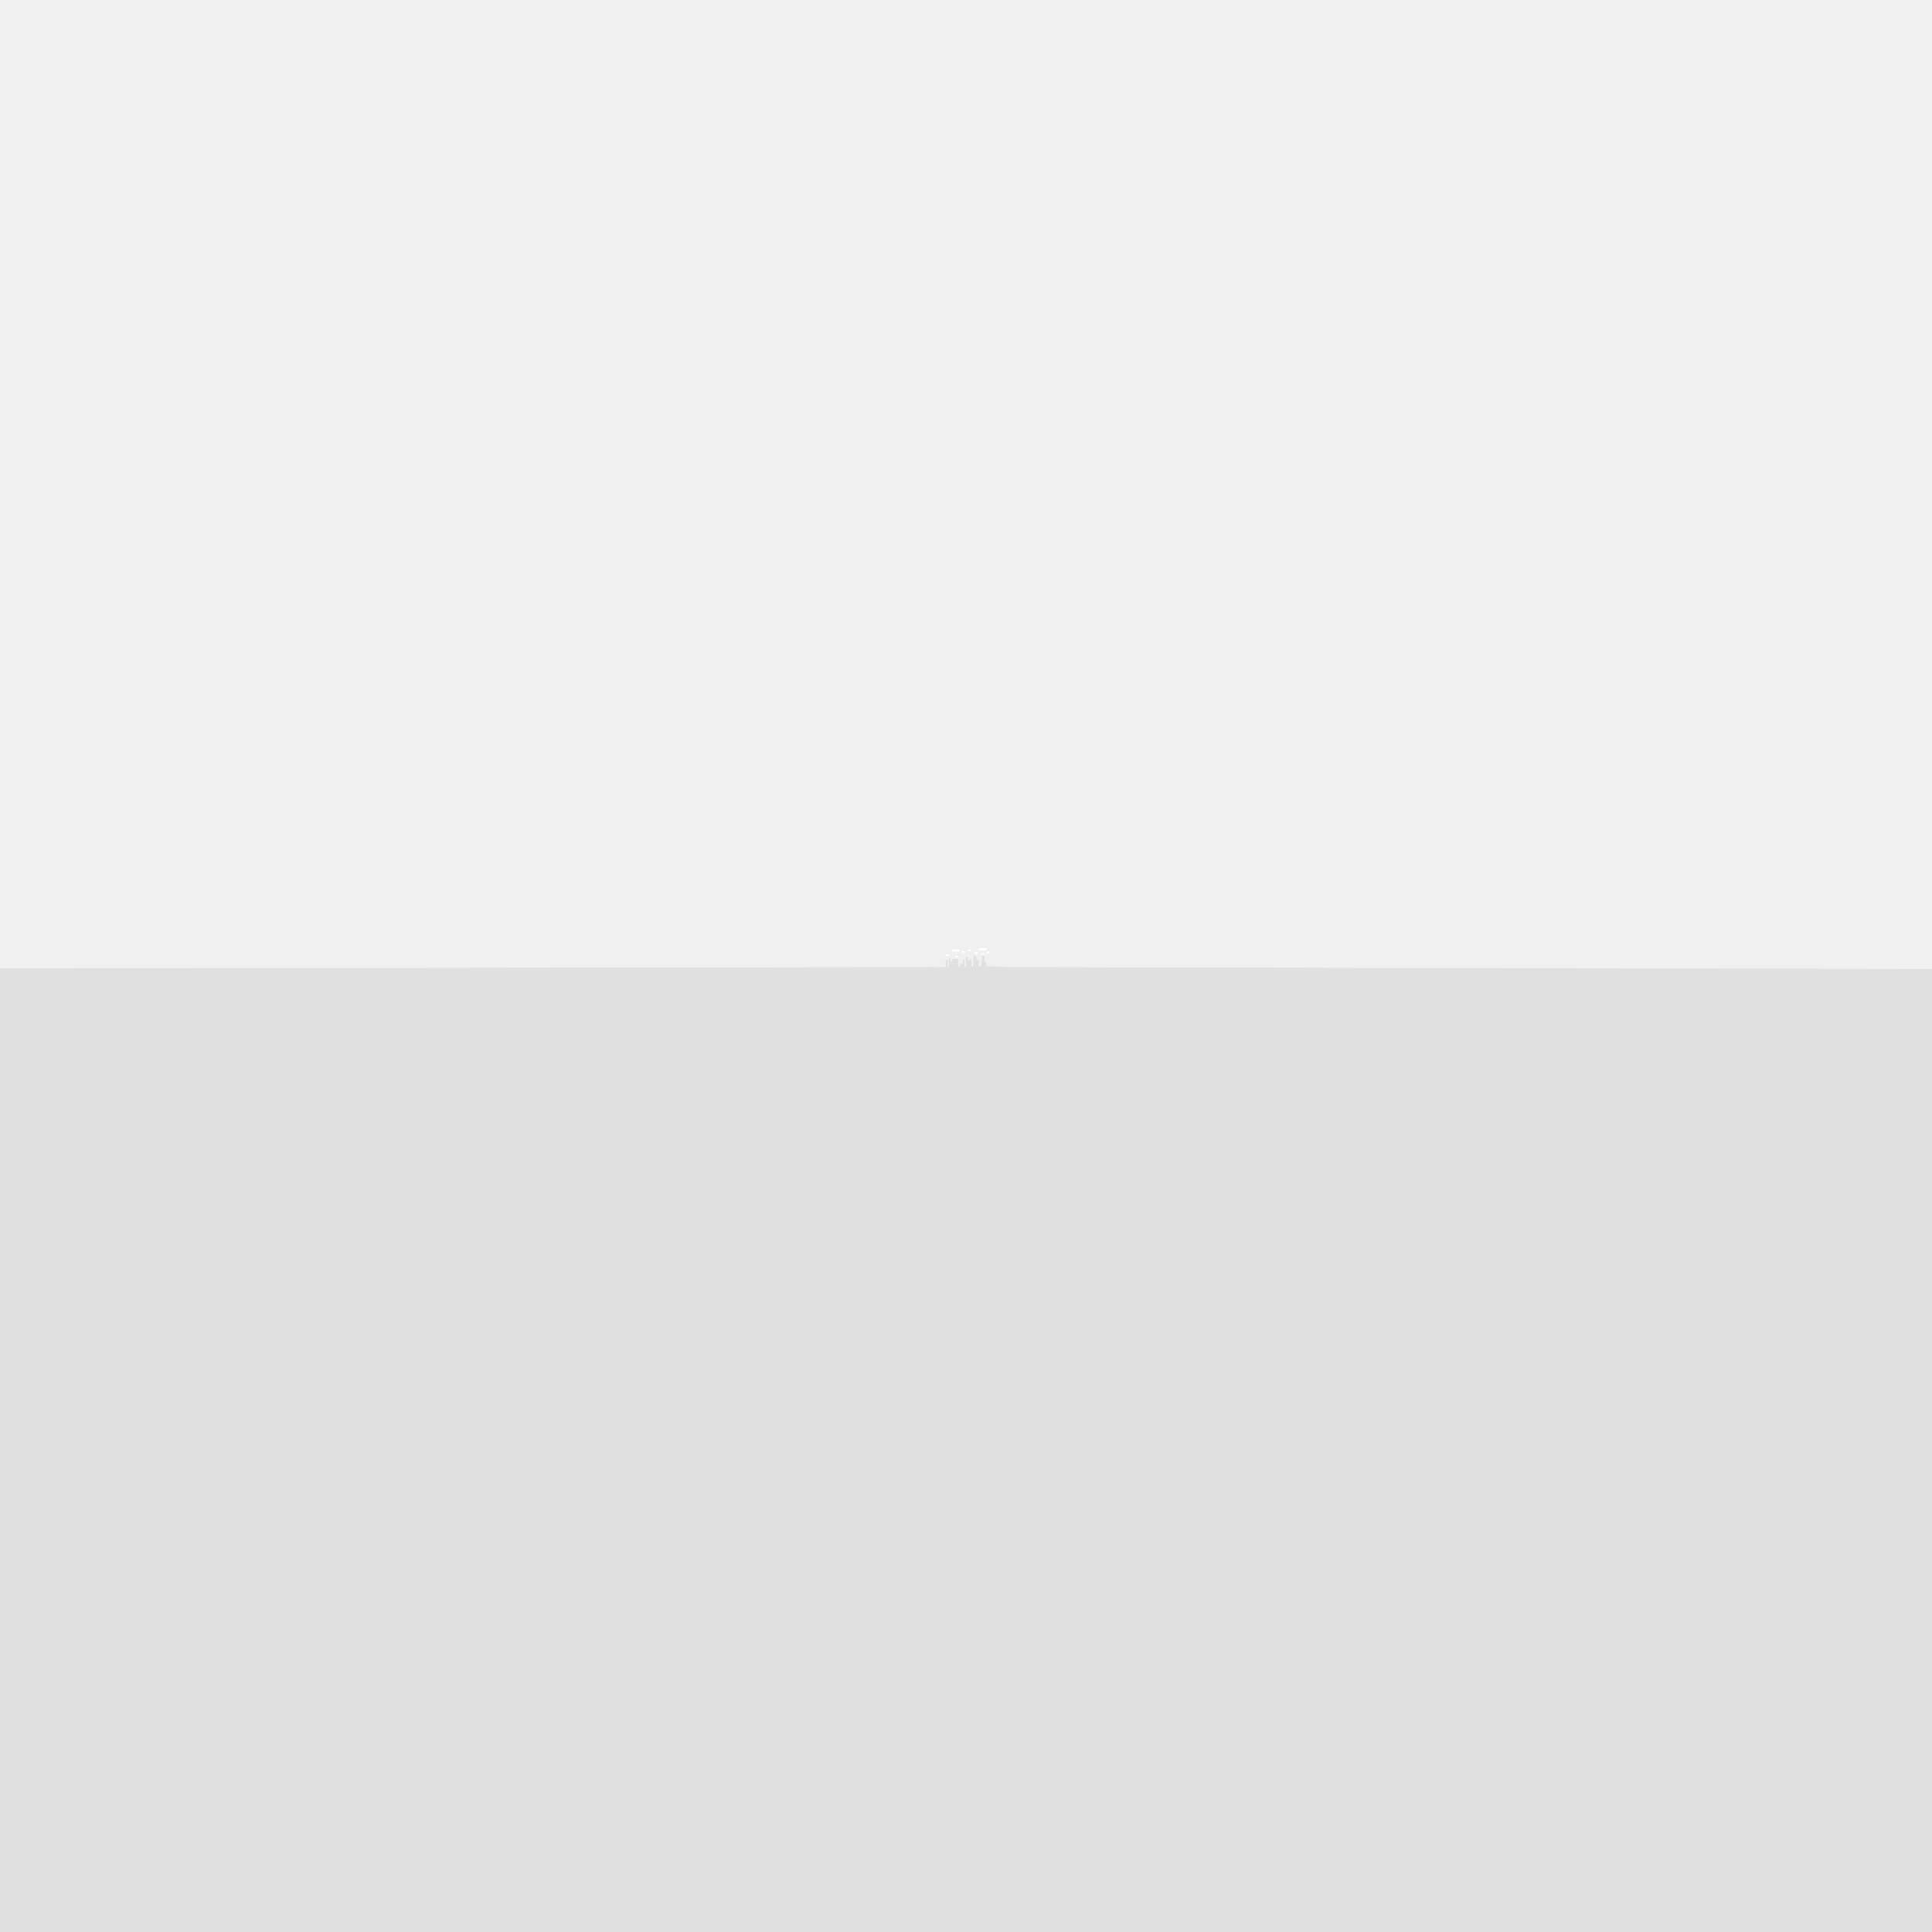
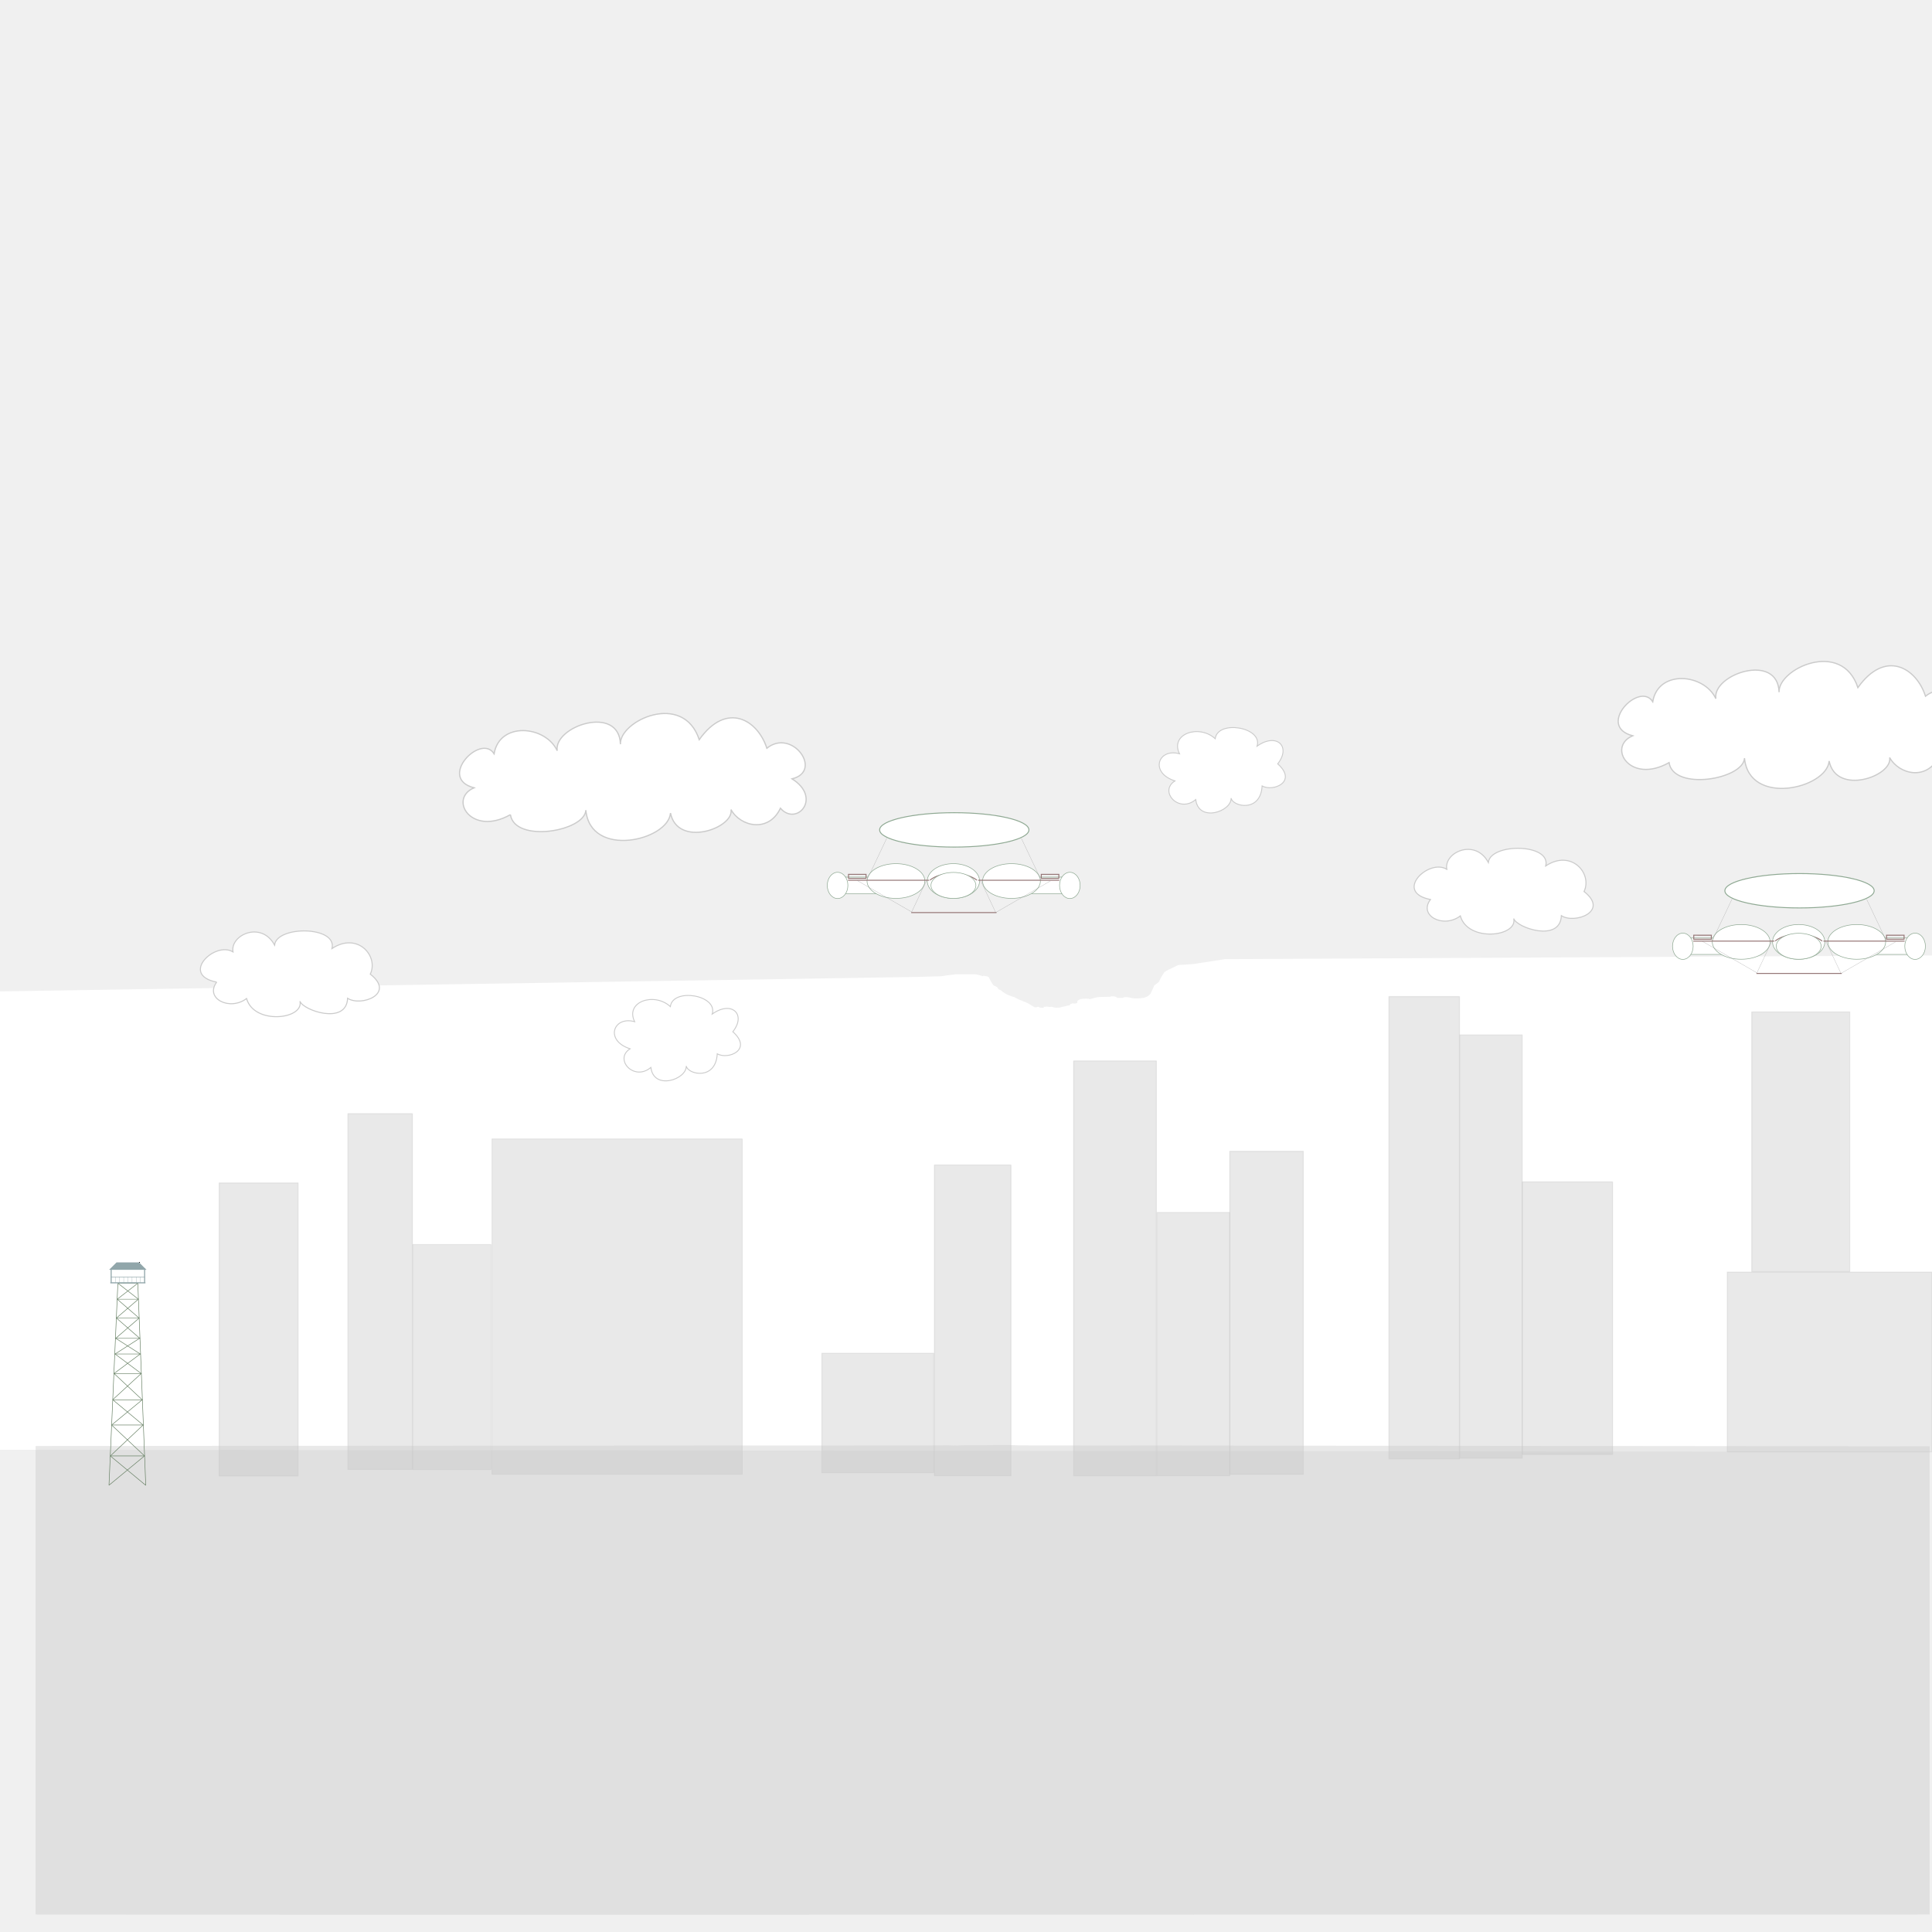
- <svg xmlns="http://www.w3.org/2000/svg" version="1.1" viewBox="0 0 40000 40000">
+ <svg xmlns="http://www.w3.org/2000/svg" version="1.1" viewBox="0 0 2000 2000">
+   <path d="M2000 1502.9V989.1l-731.9 3.8-33 5.1-15.4 1-11.8 5.7-2.6 1.7-3.1 5-2.5 5-4.8 3.8-3.5 7.8s-2.3 4.1-8 5c-8 1.2-11 .2-11.3.2-.1 0-4.6-1-6.2-1-1.6-.2-4 .8-4 .8h-5l-1.6-1-2.2-.6h-2.7l-1.7.5s-10.5 0-12.9.4c-2.3.5-7.6 2.1-7.6 2.1l-1.2-.5s-4.2-.3-7.4.2c-3.2.6-4.3 2.2-4.3 2.2l-.2 1 .4.6-2 1h-1.5l-1.5-.3-2.2.7-.9 1.2-10 2.4c-2 .6-5.9.1-5.9.1l-3-.8-1.6.2-3-.4-3.3.3-.4 1-3.6-.2-1.3-.7-1-.2-1.2.5h-2s-2.4-1.1-3.8-2.2-6.1-3.4-7.8-3.9a82 82 0 0 1-5.8-2.4l-3.8-2-3.5-1.1-4.1-1.7-3.9-2.3-2-1.8-2.7-1.2-1.4-2.2-3.6-1.8c-1.3-.7-5-8.2-5-8.2l-.6-.7s-2.2-.8-2.5-.7l-2.8-.4-.2.5s-5.9-2-8.4-2-17.1 0-20 0c-2.7.2-15.1 2-15.1 2l-24.6.7-949.5 15v474.5" fill="#fff" fill-rule="evenodd" />
  <g fill="#c8c8c8" stroke="#c8c8c8" stroke-opacity=".392">
    <g fill-opacity=".392" stroke-linejoin="round">
-       <rect x="19582" y="19877" width="38.603" height="143.38" stroke-width=".5" style="paint-order:normal" />
-       <rect x="19645" y="19843" width="31.512" height="174.11" stroke-width=".5" style="paint-order:normal" />
-       <rect x="19677" y="19907" width="38.305" height="110.18" stroke-width=".388" style="paint-order:normal" />
-       <rect x="19715" y="19855" width="122.45" height="164.11" stroke-width=".436" style="paint-order:normal" />
-       <rect x="19877" y="19960" width="54.76" height="58.43" stroke-width=".472" style="paint-order:normal" />
-       <rect x="19932" y="19868" width="37.453" height="152.06" stroke-width=".5" style="paint-order:normal" />
-       <rect x="2e4" y="19817" width="40.449" height="202.99" stroke-width=".5" style="paint-order:normal" />
-       <rect x="20041" y="19891" width="35.65" height="128.9" stroke-width=".391" style="paint-order:normal" />
-       <rect x="20076" y="19861" width="35.955" height="158.05" stroke-width=".5" style="paint-order:normal" />
-       <rect x="20154" y="19786" width="34.456" height="226.21" stroke-width=".5" style="paint-order:normal" />
-       <rect x="20189" y="19804" width="30.612" height="207.21" stroke-width=".413" style="paint-order:normal" />
-       <rect x="20219" y="19876" width="44.194" height="133.33" stroke-width=".5" style="paint-order:normal" />
-       <rect x="20320" y="19920" width="100.19" height="87.915" stroke-width=".5" style="paint-order:normal" />
-       <rect x="20332" y="19793" width="47.957" height="127.08" stroke-width=".483" style="paint-order:normal" />
+       <rect x="226.88" y="1224.6" width="81.657" height="303.3" stroke-width="1.058" style="paint-order:normal" />
+       <rect x="360.2" y="1152.9" width="66.659" height="368.29" stroke-width="1.058" style="paint-order:normal" />
+       <rect x="427.26" y="1288.3" width="81.027" height="233.07" stroke-width=".821" style="paint-order:normal" />
+       <rect x="509.32" y="1179" width="259.01" height="347.14" stroke-width=".922" style="paint-order:normal" />
+       <rect x="850.82" y="1400.9" width="115.83" height="123.6" stroke-width=".999" style="paint-order:normal" />
+       <rect x="967.31" y="1206" width="79.224" height="321.65" stroke-width="1.058" style="paint-order:normal" />
+       <rect x="1111.5" y="1098.3" width="85.562" height="429.39" stroke-width="1.058" style="paint-order:normal" />
+       <rect x="1197.7" y="1255.1" width="75.411" height="272.66" stroke-width=".826" style="paint-order:normal" />
+       <rect x="1273.1" y="1191.8" width="76.055" height="334.33" stroke-width="1.058" style="paint-order:normal" />
+       <rect x="1437.9" y="1031.7" width="72.886" height="478.51" stroke-width="1.058" style="paint-order:normal" />
+       <rect x="1511.1" y="1071.3" width="64.755" height="438.31" stroke-width=".873" style="paint-order:normal" />
+       <rect x="1575.8" y="1223.5" width="93.484" height="282.04" stroke-width="1.058" style="paint-order:normal" />
+       <rect x="1788.1" y="1316.9" width="211.93" height="185.97" stroke-width="1.058" style="paint-order:normal" />
+       <rect x="1813.4" y="1047.6" width="101.44" height="268.81" stroke-width="1.021" style="paint-order:normal" />
    </g>
-     <path d="m20420 20008 166.48-2.074 215.73 17.977 19238 38.951v19957s-40040 23.305-40040 0v-19971l19096-24.742 178.28-4.494 173.78 10.487 133.86-10.078h38.602l24.423-3.152 69.327 0.788h74.054l103.2 0.788h49.632l122.11 0.788h34.664l45.693-7.878h82.72l51.207-6.303h44.906l97.688 3.151" fill-opacity=".392" stroke-width=".5" />
+     <path d="m1036.8 1495.9 8.152-0.051 10.564 0.436 942.07 0.946v484.66s-1960.7 0.566-1960.7 0v-485l935.1-0.601 8.73-0.109 8.51 0.255 6.554-0.245h1.891l1.196-0.077 3.395 0.019h3.627l5.054 0.019h2.43l5.979 0.019h1.698l2.237-0.191h4.05l2.507-0.153h2.199l4.784 0.076" fill-opacity=".392" stroke-width=".017" />
  </g>
-   <g transform="matrix(.32707 0 0 .32707 19216 19916)" fill="none" stroke="#637d60">
+   <g transform="matrix(.69185 0 0 .69185 -547.88 1307.2)" fill="none" stroke="#637d60">
    <path d="m998.12 30.637 11.859 302.37-52.969-43.93 49.016-46.301-45.458-37.852 42.642-39.186-39.134-29.204 36.811-23.571-34.786-30.242 32.859-28.216-30.586-23.818h29.746l-30.783 23.867 32.76 28.265-35.033 30.242 36.713 23.472-39.233 29.155 42.148 39.383-45.755 37.703 49.179 46.245-53.132 43.838 13.292-302.17" stroke-linejoin="bevel" stroke-width=".783" />
    <g>
      <path d="m958.88 242.77h47.534" stroke-width=".783" />
      <path d="m960.66 205.2h44.52" stroke-width=".757" />
      <path d="m962.24 165.71h41.357" stroke-width=".73" />
      <path d="m963.63 136.5h38.64" stroke-width=".706" />
      <path d="m964.57 113.08h37.058" stroke-width=".691" />
      <path d="m965.95 82.738h34.341" stroke-width=".665" />
      <path d="m967.09 54.522h32.019" stroke-width=".642" />
      <path d="m956.86 289.03h51.536" stroke-width=".815" />
    </g>
  </g>
-   <g transform="matrix(.32707 0 0 .32707 19216 19916)" fill="none" stroke="#91a6aa">
+   <g transform="matrix(.69185 0 0 .69185 -547.88 1307.2)" fill="none" stroke="#91a6aa">
    <path d="m956.94 30.016h52.58" stroke-width="1.637" />
    <path d="m958.22 29.969v-21.419" stroke-width="1.565" />
    <g stroke-width=".391px">
      <path d="m964.48 29.969v-8.84" />
      <path d="m970.74 29.969v-8.84" />
      <path d="m977 29.969v-8.84" />
      <path d="m983.26 29.969v-8.84" />
      <path d="m989.53 29.969v-8.84" />
      <path d="m995.79 29.969v-8.84" />
      <path d="m1002 29.969v-8.84" />
    </g>
    <path d="m1008.3 29.969v-21.419" stroke-width="1.565" />
    <path d="m958.11 21.419h50.238" stroke-width=".775" />
  </g>
  <g fill-rule="evenodd">
-     <path d="m19581 19778c-6.025 8.009 6.45 14.284 14.619 8.024 3.642 13.012 28.191 10.237 26.129 1.287 1.378 4.487 22.791 11.873 23.319-1.402 6.465 4.235 23.638-2.05 11.1-11.816 4.209-8.92-6.303-20.801-18.744-12.529 2.707-11.119-27.053-11.275-28.099-1.706-6.434-11.976-21.865-4.95-20.338 3.343-8.889-5.403-26.13 11.245-7.986 14.799z" fill="#fff" stroke="#cbcbcb" stroke-width=".5" />
-     <path d="m19528 19919 3.642-3.629h11.039l3.637 3.625z" fill="#91a6aa" stroke-width=".327" />
-     <path d="m19783 19811c-8.023 5.084 1.906 16.125 10.168 9.135 1.423 11.382 17.577 5.844 17.317-0.715 0.803 4.225 14.467 7.217 15.172-5.958 5.365 3.044 17.498-2.043 7.625-10.803 6.739-8.527-0.571-15.443-10.088-8.658 2.895-9.347-19.3-13.021-20.494-3.654-7.904-7.243-22.242-2.383-17.475 7.387-10.374-2.95-14.845 9.22-2.225 13.266z" fill="#fff" stroke="#cbcbcb" stroke-width=".445" />
-     <path d="m19724 19696c-19.206 10.84-30.459-7.749-17.793-13.139-18.082-4.671 3.322-26.922 9.808-16.671 2.676-15.876 25.159-13.841 30.895-1.472-1.851-11.972 30.375-22.838 30.935-3.178-0.592-11.457 30.718-26.07 38.57-2.244 13.421-18.936 28.64-9.664 33.087 4.204 12.359-10.015 27.705 11.212 12.325 14.978 14.924 9.385 2.168 23.448-5.681 14.378-5.754 12.182-19.623 9.031-24.19 0.652 1.61 9.125-26.153 18.86-29.616 1.707-1.069 13.462-39.2 22.399-41.42-1.422-0.493 10.404-34.771 16.244-36.92 2.207z" fill="#fff" stroke="#cbcbcb" stroke-width=".589" />
+     <path d="m224.32 1016.7c-12.745 16.942 13.644 30.215 30.924 16.973 7.704 27.524 59.633 21.654 55.271 2.722 2.915 9.491 48.21 25.115 49.327-2.966 13.676 8.958 50.002-4.336 23.48-24.994 8.903-18.869-13.333-44.001-39.649-26.503 5.726-23.52-57.226-23.85-59.438-3.609-13.61-25.333-46.251-10.471-43.021 7.072-18.803-11.429-55.273 23.787-16.893 31.304z" fill="#fff" stroke="#cbcbcb" stroke-width="1.058" />
+     <path d="m112.92 1314.5 7.704-7.676h23.351l7.693 7.668z" fill="#91a6aa" stroke-width=".692" />
+     <path d="m652.26 1085.7c-16.971 10.754 4.032 34.109 21.508 19.323 3.01 24.076 37.181 12.362 36.631-1.512 1.699 8.937 30.602 15.266 32.094-12.603 11.349 6.439 37.014-4.322 16.129-22.852 14.255-18.037-1.208-32.667-21.339-18.314 6.124-19.772-40.826-27.544-43.351-7.729-16.719-15.321-47.049-5.041-36.965 15.626-21.944-6.24-31.402 19.503-4.707 28.062z" fill="#fff" stroke="#cbcbcb" stroke-width=".941" />
+     <path d="m528.37 843.33c-40.627 22.93-64.43-16.392-37.638-27.793-38.249-9.881 7.027-56.948 20.747-35.264 5.661-33.583 53.219-29.278 65.352-3.114-3.915-25.325 64.253-48.309 65.437-6.723-1.252-24.235 64.978-55.146 81.588-4.747 28.39-40.056 60.582-20.442 69.989 8.893 26.143-21.185 58.605 23.717 26.071 31.683 31.569 19.852 4.586 49.6-12.017 30.414-12.172 25.769-41.509 19.103-51.169 1.379 3.406 19.302-55.322 39.895-62.647 3.611-2.261 28.476-82.92 47.381-87.616-3.008-1.043 22.008-73.552 34.361-78.097 4.668z" fill="#fff" stroke="#cbcbcb" stroke-width="1.246" />
  </g>
-   <g transform="translate(3.7453 -53.932)">
+   <g transform="matrix(2.1153 0 0 2.1153 -41187 -40935)">
    <g transform="matrix(.47284 0 0 .47284 19201 19810)" fill="#fff" stroke="#8fa993">
      <rect x="1636.2" y="-61.081" width="37.754" height="17.046" stroke-linecap="round" stroke-width=".586" />
      <ellipse transform="scale(-1,1)" cx="-1617.9" cy="-57.038" rx="29.916" ry="17.973" stroke-linejoin="bevel" stroke-width=".586" />
      <rect x="1442.2" y="-61.081" width="37.754" height="17.046" stroke-linecap="round" stroke-width=".586" />
      <ellipse cx="1557.8" cy="-57.038" rx="27.057" ry="17.989" stroke-linejoin="bevel" stroke-width=".586" />
      <ellipse cx="1498.3" cy="-57.038" rx="29.916" ry="17.973" stroke-linejoin="bevel" stroke-width=".586" />
    </g>
    <g transform="matrix(.47284 0 0 .47284 19201 19810)" fill="none" stroke="#957676">
      <g stroke-width=".976px">
        <path d="m1448.7-57.843h84.016" />
        <path d="m1583.4-57.843h84.016" />
        <path d="m1533.5-57.931c11.272-9.5 37.185-8.911 48.632 0" />
      </g>
      <path d="m1449.2-63.958v4.169h18.181l0.01-4.15z" stroke-width=".976" />
    </g>
    <g transform="matrix(.47284 0 0 .47284 19201 19810)">
      <ellipse cx="1437.9" cy="-52.506" rx="10.666" ry="13.581" fill="#fff" stroke="#8fa993" stroke-linejoin="bevel" stroke-width=".586" />
      <ellipse cx="1557.8" cy="-52.506" rx="23.253" ry="13.444" fill="#fff" stroke="#8fa993" stroke-linejoin="bevel" stroke-width=".586" />
      <path d="m1666.9-63.958v4.169h-18.181l-0.01-4.15z" fill="none" stroke="#957676" stroke-width=".976" />
      <ellipse transform="scale(-1,1)" cx="-1678.3" cy="-52.506" rx="10.666" ry="13.581" fill="#fff" stroke="#8fa993" stroke-linejoin="bevel" stroke-width=".586" />
    </g>
    <g transform="matrix(.47284 0 0 .47284 19201 19810)" fill="none">
      <path d="m1628.2-101.03 20.358 42.934" stroke="#8c8c8c" stroke-width=".195" />
      <path d="m1530-57.669-15.416 32.657-56.563-32.657" stroke="#8c8c8c" stroke-width=".195" />
      <path d="m1514.1-24.388h88.311" stroke="#957676" stroke-width=".976px" />
    </g>
    <ellipse cx="19938" cy="19758" rx="36.53" ry="8.412" fill="#fff" stroke="#8fa993" stroke-linejoin="bevel" stroke-width=".465" />
    <path d="m19905 19762-9.626 20.301" fill="none" stroke="#8c8c8c" stroke-width=".092" />
    <path d="m19951 19783 7.289 15.441 26.745-15.441" fill="none" stroke="#8c8c8c" stroke-width=".092" />
  </g>
-   <path d="m19543 19916h0.413" fill="none" stroke="#000" stroke-width=".327px" />
+   <path d="m143.97 1306.8h0.874" fill="none" stroke="#000" stroke-width=".692px" />
  <g fill="#fff" fill-rule="evenodd" stroke="#cbcbcb">
-     <path d="m20175 19738c-6.025 8.009 6.45 14.284 14.619 8.024 3.642 13.012 28.191 10.237 26.129 1.287 1.378 4.487 22.791 11.873 23.319-1.402 6.465 4.235 23.638-2.05 11.1-11.816 4.209-8.92-6.303-20.801-18.744-12.529 2.707-11.119-27.053-11.275-28.099-1.706-6.434-11.976-21.865-4.95-20.338 3.343-8.889-5.403-26.13 11.245-7.986 14.799z" stroke-width=".5" />
-     <path d="m20050 19680c-8.023 5.084 1.906 16.125 10.168 9.135 1.423 11.382 17.577 5.844 17.317-0.715 0.803 4.225 14.467 7.217 15.172-5.958 5.365 3.044 17.498-2.043 7.625-10.803 6.739-8.527-0.571-15.443-10.088-8.658 2.895-9.347-19.3-13.021-20.494-3.654-7.904-7.243-22.242-2.383-17.475 7.387-10.374-2.95-14.845 9.22-2.225 13.266z" stroke-width=".445" />
-     <path d="m20429 19725c-8.023 5.084 1.906 16.125 10.168 9.135 1.423 11.382 17.577 5.844 17.317-0.715 0.803 4.225 14.467 7.217 15.172-5.958 5.365 3.044 17.498-2.043 7.625-10.803 6.739-8.527-0.571-15.443-10.088-8.658 2.895-9.347-19.3-13.021-20.494-3.654-7.904-7.243-22.242-2.383-17.475 7.387-10.374-2.95-14.845 9.22-2.225 13.266z" stroke-width=".445" />
-     <path d="m20291 19671c-19.206 10.84-30.459-7.749-17.793-13.139-18.082-4.671 3.322-26.922 9.808-16.671 2.676-15.876 25.159-13.841 30.895-1.472-1.851-11.972 30.375-22.838 30.935-3.178-0.592-11.457 30.718-26.07 38.57-2.244 13.421-18.936 28.64-9.664 33.087 4.204 12.359-10.015 27.705 11.212 12.325 14.978 14.924 9.385 2.168 23.448-5.681 14.378-5.754 12.182-19.623 9.031-24.19 0.652 1.61 9.125-26.153 18.86-29.616 1.707-1.069 13.462-39.2 22.399-41.42-1.422-0.493 10.404-34.771 16.244-36.92 2.207z" stroke-width=".589" />
+     <path d="m1480.8 931.17c-12.745 16.942 13.644 30.215 30.924 16.973 7.704 27.524 59.633 21.654 55.271 2.722 2.915 9.491 48.21 25.115 49.327-2.966 13.676 8.958 50.002-4.336 23.48-24.995 8.903-18.869-13.333-44.001-39.649-26.503 5.726-23.52-57.226-23.85-59.438-3.609-13.61-25.333-46.251-10.471-43.021 7.072-18.803-11.429-55.273 23.787-16.893 31.304z" stroke-width="1.058" />
+     <path d="m1216.3 808.38c-16.971 10.754 4.032 34.109 21.508 19.323 3.01 24.076 37.181 12.362 36.631-1.512 1.699 8.937 30.602 15.266 32.094-12.603 11.349 6.439 37.014-4.322 16.129-22.852 14.255-18.037-1.208-32.667-21.339-18.314 6.124-19.772-40.826-27.543-43.351-7.729-16.719-15.321-47.049-5.041-36.965 15.626-21.944-6.24-31.402 19.503-4.707 28.062z" stroke-width=".941" />
+     <path d="m2019.7 903.45c-16.971 10.754 4.032 34.109 21.508 19.323 3.01 24.076 37.181 12.362 36.631-1.512 1.699 8.937 30.602 15.266 32.094-12.603 11.349 6.439 37.014-4.322 16.129-22.852 14.255-18.037-1.208-32.667-21.339-18.314 6.124-19.772-40.826-27.543-43.351-7.729-16.719-15.321-47.049-5.041-36.965 15.626-21.944-6.24-31.402 19.503-4.707 28.062z" stroke-width=".941" />
+     <path d="m1727.8 789.46c-40.627 22.93-64.43-16.392-37.638-27.793-38.249-9.881 7.027-56.948 20.747-35.264 5.661-33.583 53.219-29.278 65.353-3.114-3.916-25.325 64.253-48.309 65.437-6.723-1.252-24.235 64.978-55.146 81.588-4.747 28.39-40.056 60.582-20.442 69.989 8.893 26.143-21.185 58.605 23.717 26.071 31.683 31.569 19.852 4.586 49.6-12.017 30.414-12.172 25.769-41.509 19.103-51.169 1.379 3.406 19.302-55.322 39.895-62.647 3.611-2.261 28.476-82.92 47.381-87.616-3.008-1.043 22.008-73.552 34.361-78.097 4.668z" stroke-width="1.246" />
  </g>
-   <g transform="translate(417.22 -23.97)">
+   <g transform="matrix(2.1153 0 0 2.1153 -40312 -40872)">
    <g transform="matrix(.47284 0 0 .47284 19201 19810)" fill="#fff" stroke="#8fa993">
      <rect x="1636.2" y="-61.081" width="37.754" height="17.046" stroke-linecap="round" stroke-width=".586" />
      <ellipse transform="scale(-1,1)" cx="-1617.9" cy="-57.038" rx="29.916" ry="17.973" stroke-linejoin="bevel" stroke-width=".586" />
      <rect x="1442.2" y="-61.081" width="37.754" height="17.046" stroke-linecap="round" stroke-width=".586" />
      <ellipse cx="1557.8" cy="-57.038" rx="27.057" ry="17.989" stroke-linejoin="bevel" stroke-width=".586" />
      <ellipse cx="1498.3" cy="-57.038" rx="29.916" ry="17.973" stroke-linejoin="bevel" stroke-width=".586" />
    </g>
    <g transform="matrix(.47284 0 0 .47284 19201 19810)" fill="none" stroke="#957676">
      <g stroke-width=".976px">
        <path d="m1448.7-57.843h84.016" />
        <path d="m1583.4-57.843h84.016" />
        <path d="m1533.5-57.931c11.272-9.5 37.185-8.911 48.632 0" />
      </g>
      <path d="m1449.2-63.958v4.169h18.181l0.01-4.15z" stroke-width=".976" />
    </g>
    <g transform="matrix(.47284 0 0 .47284 19201 19810)">
      <ellipse cx="1437.9" cy="-52.506" rx="10.666" ry="13.581" fill="#fff" stroke="#8fa993" stroke-linejoin="bevel" stroke-width=".586" />
      <ellipse cx="1557.8" cy="-52.506" rx="23.253" ry="13.444" fill="#fff" stroke="#8fa993" stroke-linejoin="bevel" stroke-width=".586" />
      <path d="m1666.9-63.958v4.169h-18.181l-0.01-4.15z" fill="none" stroke="#957676" stroke-width=".976" />
      <ellipse transform="scale(-1,1)" cx="-1678.3" cy="-52.506" rx="10.666" ry="13.581" fill="#fff" stroke="#8fa993" stroke-linejoin="bevel" stroke-width=".586" />
    </g>
    <g transform="matrix(.47284 0 0 .47284 19201 19810)" fill="none">
      <path d="m1628.2-101.03 20.358 42.934" stroke="#8c8c8c" stroke-width=".195" />
      <path d="m1530-57.669-15.416 32.657-56.563-32.657" stroke="#8c8c8c" stroke-width=".195" />
      <path d="m1514.1-24.388h88.311" stroke="#957676" stroke-width=".976px" />
    </g>
    <ellipse cx="19938" cy="19758" rx="36.53" ry="8.412" fill="#fff" stroke="#8fa993" stroke-linejoin="bevel" stroke-width=".465" />
    <path d="m19905 19762-9.626 20.301" fill="none" stroke="#8c8c8c" stroke-width=".092" />
    <path d="m19951 19783 7.289 15.441 26.745-15.441" fill="none" stroke="#8c8c8c" stroke-width=".092" />
  </g>
</svg>
